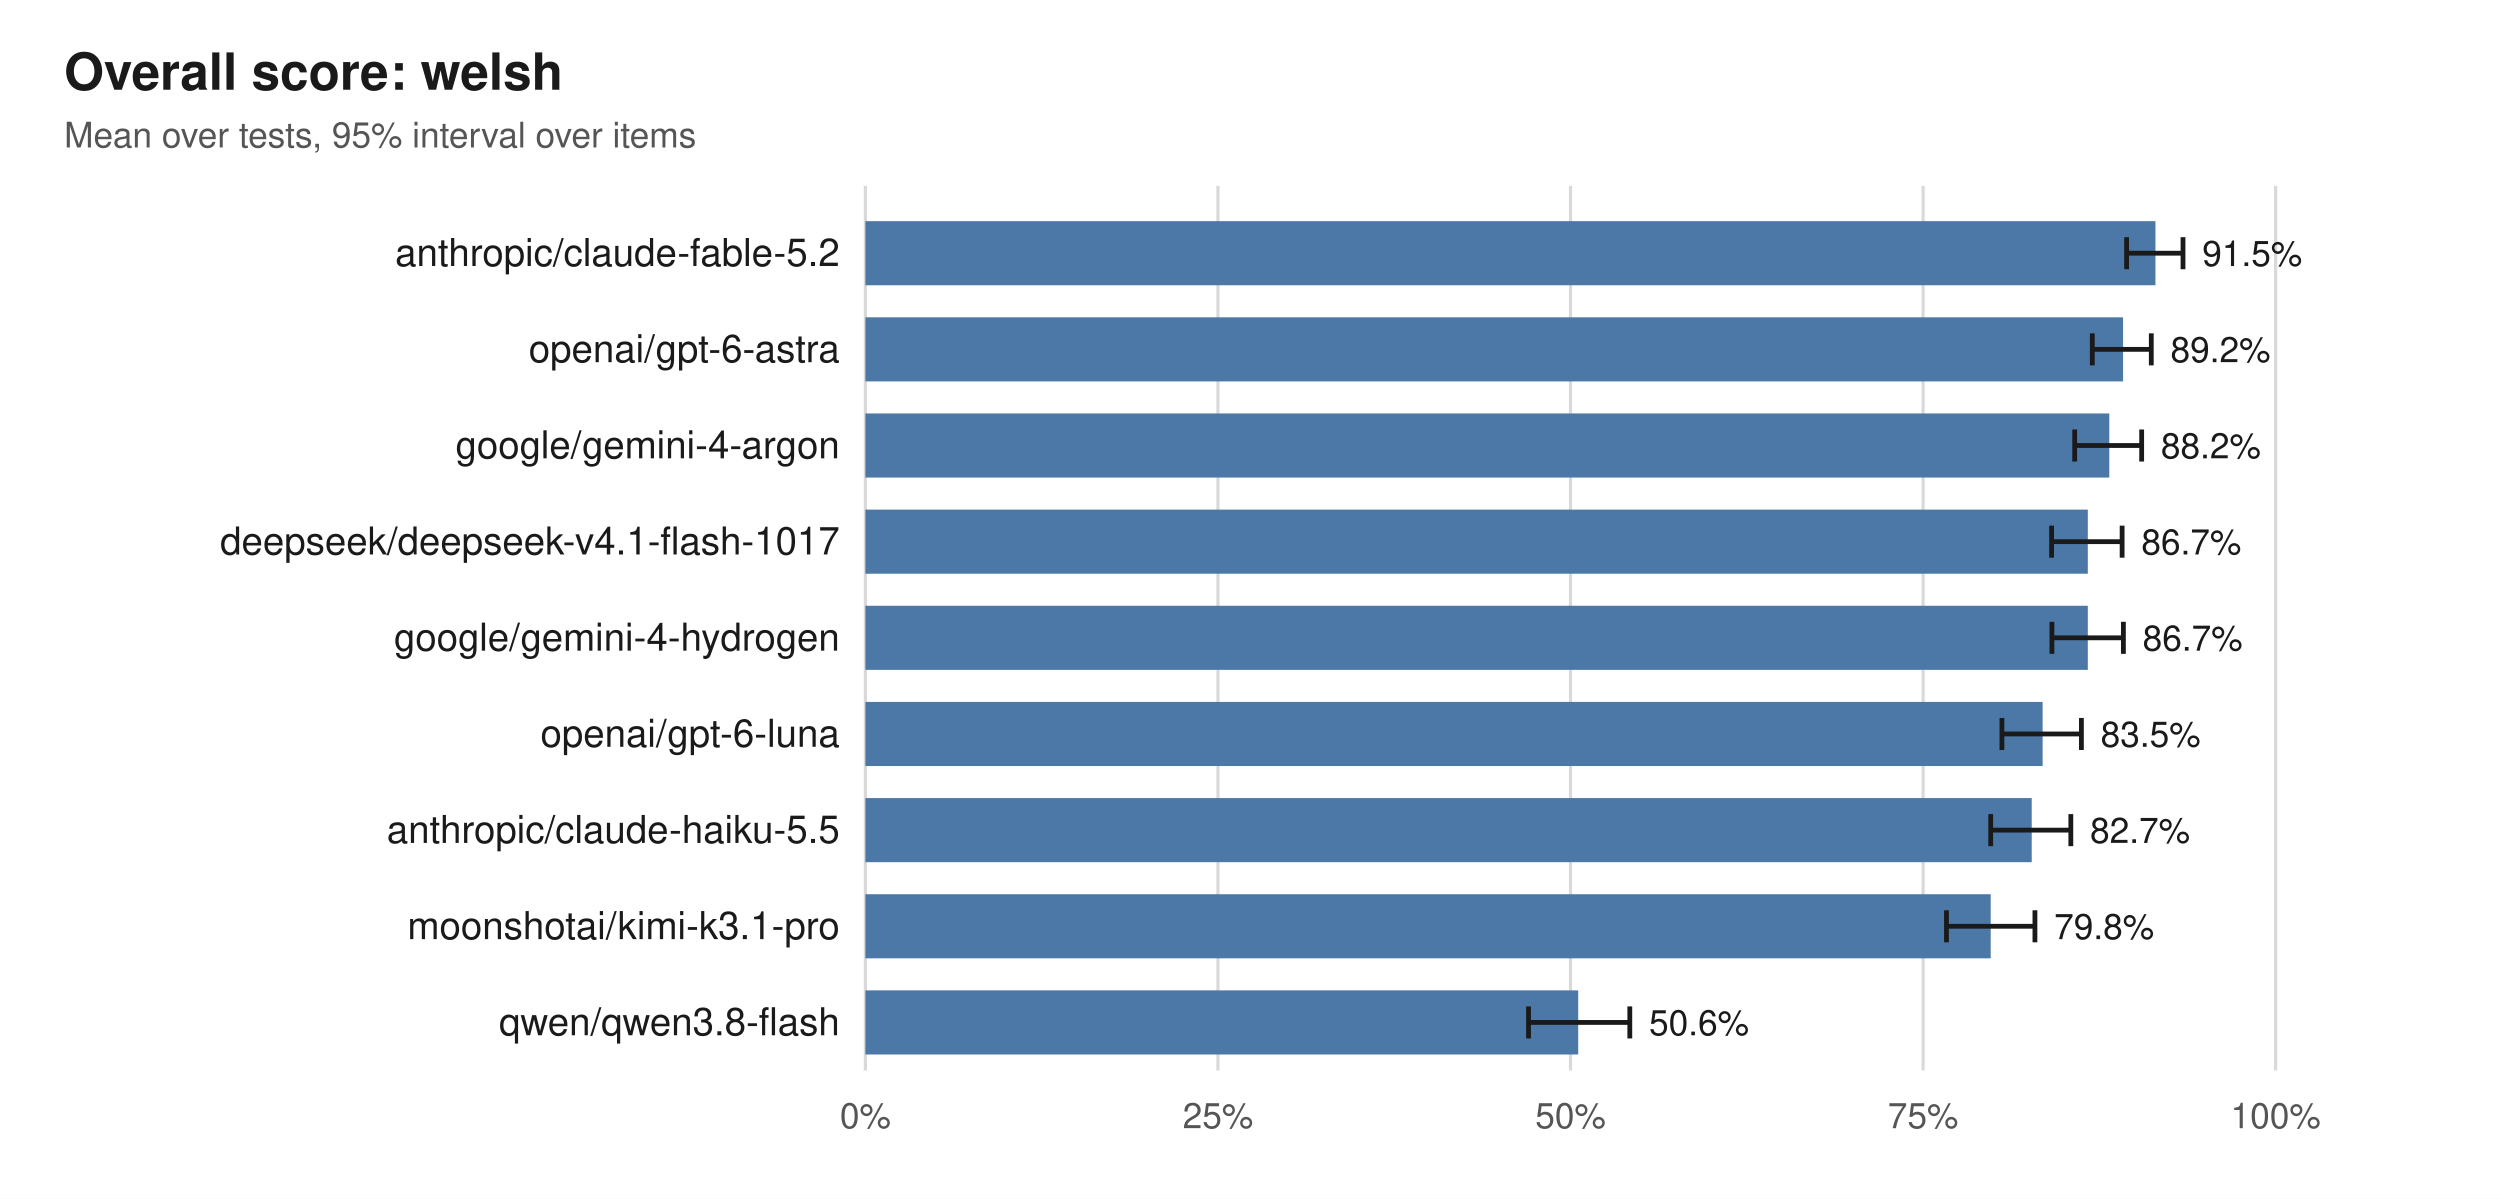
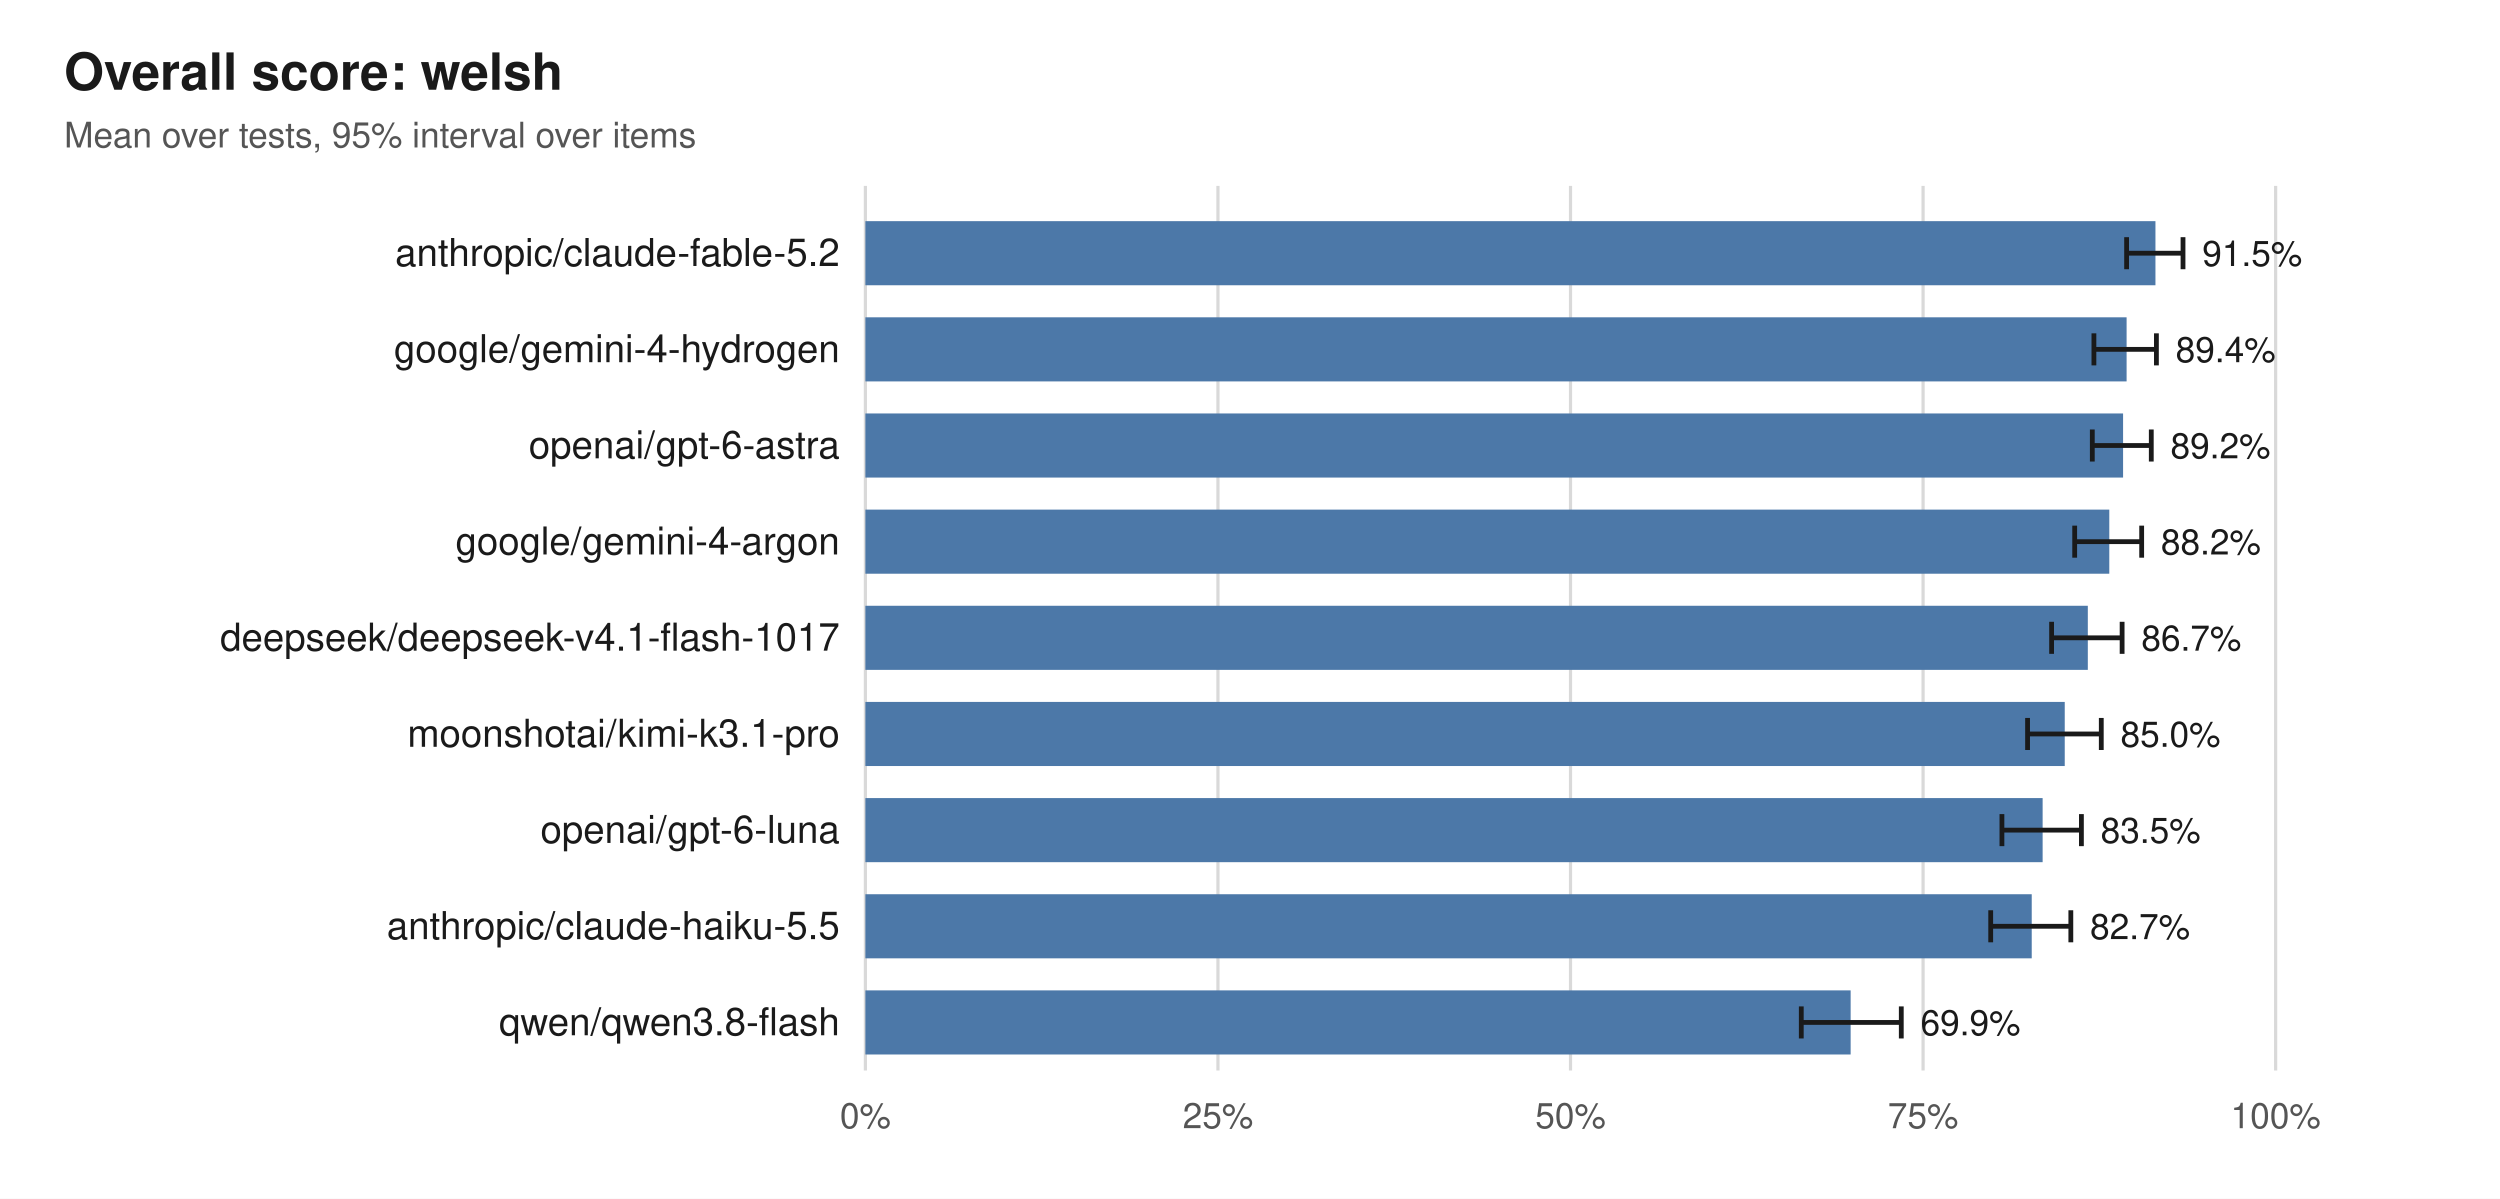
<svg xmlns="http://www.w3.org/2000/svg" width="780" height="374" viewBox="0 0 780 374" role="img">
  <rect x="0" y="0" width="780" height="374" fill="#ffffff" />
  <text x="20.0" y="28.0" font-size="16" text-anchor="start" fill="#1a1a1a" font-weight="bold" font-family="Helvetica, Arial, sans-serif">Overall score: welsh</text>
  <text x="20.0" y="46.0" font-size="11" text-anchor="start" fill="#555555" font-weight="normal" font-family="Helvetica, Arial, sans-serif">Mean over tests, 95% interval over items</text>
  <line x1="270.0" y1="58" x2="270.0" y2="334" stroke="#d9d9d9" stroke-width="1" />
  <text x="270.0" y="352.0" font-size="11" text-anchor="middle" fill="#555555" font-weight="normal" font-family="Helvetica, Arial, sans-serif">0%</text>
  <line x1="380.0" y1="58" x2="380.0" y2="334" stroke="#d9d9d9" stroke-width="1" />
  <text x="380.0" y="352.0" font-size="11" text-anchor="middle" fill="#555555" font-weight="normal" font-family="Helvetica, Arial, sans-serif">25%</text>
  <line x1="490.0" y1="58" x2="490.0" y2="334" stroke="#d9d9d9" stroke-width="1" />
  <text x="490.0" y="352.0" font-size="11" text-anchor="middle" fill="#555555" font-weight="normal" font-family="Helvetica, Arial, sans-serif">50%</text>
  <line x1="600.0" y1="58" x2="600.0" y2="334" stroke="#d9d9d9" stroke-width="1" />
  <text x="600.0" y="352.0" font-size="11" text-anchor="middle" fill="#555555" font-weight="normal" font-family="Helvetica, Arial, sans-serif">75%</text>
  <line x1="710.0" y1="58" x2="710.0" y2="334" stroke="#d9d9d9" stroke-width="1" />
  <text x="710.0" y="352.0" font-size="11" text-anchor="middle" fill="#555555" font-weight="normal" font-family="Helvetica, Arial, sans-serif">100%</text>
  <text x="262.0" y="83.0" font-size="12" text-anchor="end" fill="#1a1a1a" font-weight="normal" font-family="Helvetica, Arial, sans-serif">anthropic/claude-fable-5.2</text>
  <rect x="270" y="69" width="402.5" height="20" fill="#4c78a8" />
  <line x1="663.5" y1="79.0" x2="681.1" y2="79.0" stroke="#1a1a1a" stroke-width="1.5" />
  <line x1="663.5" y1="74.0" x2="663.5" y2="84.0" stroke="#1a1a1a" stroke-width="1.5" />
  <line x1="681.1" y1="74.0" x2="681.1" y2="84.0" stroke="#1a1a1a" stroke-width="1.5" />
  <text x="687.1" y="83.0" font-size="11" text-anchor="start" fill="#1a1a1a" font-weight="normal" font-family="Helvetica, Arial, sans-serif">91.5%</text>
-   <text x="262.0" y="113.0" font-size="12" text-anchor="end" fill="#1a1a1a" font-weight="normal" font-family="Helvetica, Arial, sans-serif">openai/gpt-6-astra</text>
-   <rect x="270" y="99" width="392.4" height="20" fill="#4c78a8" />
-   <line x1="652.8" y1="109.0" x2="671.2" y2="109.0" stroke="#1a1a1a" stroke-width="1.5" />
-   <line x1="652.8" y1="104.0" x2="652.8" y2="114.0" stroke="#1a1a1a" stroke-width="1.5" />
-   <line x1="671.2" y1="104.0" x2="671.2" y2="114.0" stroke="#1a1a1a" stroke-width="1.5" />
-   <text x="677.2" y="113.0" font-size="11" text-anchor="start" fill="#1a1a1a" font-weight="normal" font-family="Helvetica, Arial, sans-serif">89.2%</text>
-   <text x="262.0" y="143.0" font-size="12" text-anchor="end" fill="#1a1a1a" font-weight="normal" font-family="Helvetica, Arial, sans-serif">google/gemini-4-argon</text>
-   <rect x="270" y="129" width="388.1" height="20" fill="#4c78a8" />
-   <line x1="647.3" y1="139.0" x2="668.2" y2="139.0" stroke="#1a1a1a" stroke-width="1.5" />
-   <line x1="647.3" y1="134.0" x2="647.3" y2="144.0" stroke="#1a1a1a" stroke-width="1.5" />
-   <line x1="668.2" y1="134.0" x2="668.2" y2="144.0" stroke="#1a1a1a" stroke-width="1.5" />
-   <text x="674.2" y="143.0" font-size="11" text-anchor="start" fill="#1a1a1a" font-weight="normal" font-family="Helvetica, Arial, sans-serif">88.2%</text>
-   <text x="262.0" y="173.0" font-size="12" text-anchor="end" fill="#1a1a1a" font-weight="normal" font-family="Helvetica, Arial, sans-serif">deepseek/deepseek-v4.1-flash-1017</text>
-   <rect x="270" y="159" width="381.4" height="20" fill="#4c78a8" />
-   <line x1="640.1" y1="169.0" x2="662.1" y2="169.0" stroke="#1a1a1a" stroke-width="1.5" />
-   <line x1="640.1" y1="164.0" x2="640.1" y2="174.0" stroke="#1a1a1a" stroke-width="1.5" />
-   <line x1="662.1" y1="164.0" x2="662.1" y2="174.0" stroke="#1a1a1a" stroke-width="1.5" />
-   <text x="668.1" y="173.0" font-size="11" text-anchor="start" fill="#1a1a1a" font-weight="normal" font-family="Helvetica, Arial, sans-serif">86.7%</text>
-   <text x="262.0" y="203.0" font-size="12" text-anchor="end" fill="#1a1a1a" font-weight="normal" font-family="Helvetica, Arial, sans-serif">google/gemini-4-hydrogen</text>
+   <text x="262.0" y="113.0" font-size="12" text-anchor="end" fill="#1a1a1a" font-weight="normal" font-family="Helvetica, Arial, sans-serif">google/gemini-4-hydrogen</text>
+   <rect x="270" y="99" width="393.5" height="20" fill="#4c78a8" />
+   <line x1="653.3" y1="109.0" x2="672.8" y2="109.0" stroke="#1a1a1a" stroke-width="1.5" />
+   <line x1="653.3" y1="104.0" x2="653.3" y2="114.0" stroke="#1a1a1a" stroke-width="1.5" />
+   <line x1="672.8" y1="104.0" x2="672.8" y2="114.0" stroke="#1a1a1a" stroke-width="1.5" />
+   <text x="678.8" y="113.0" font-size="11" text-anchor="start" fill="#1a1a1a" font-weight="normal" font-family="Helvetica, Arial, sans-serif">89.4%</text>
+   <text x="262.0" y="143.0" font-size="12" text-anchor="end" fill="#1a1a1a" font-weight="normal" font-family="Helvetica, Arial, sans-serif">openai/gpt-6-astra</text>
+   <rect x="270" y="129" width="392.4" height="20" fill="#4c78a8" />
+   <line x1="652.8" y1="139.0" x2="671.2" y2="139.0" stroke="#1a1a1a" stroke-width="1.5" />
+   <line x1="652.8" y1="134.0" x2="652.8" y2="144.0" stroke="#1a1a1a" stroke-width="1.5" />
+   <line x1="671.2" y1="134.0" x2="671.2" y2="144.0" stroke="#1a1a1a" stroke-width="1.5" />
+   <text x="677.2" y="143.0" font-size="11" text-anchor="start" fill="#1a1a1a" font-weight="normal" font-family="Helvetica, Arial, sans-serif">89.2%</text>
+   <text x="262.0" y="173.0" font-size="12" text-anchor="end" fill="#1a1a1a" font-weight="normal" font-family="Helvetica, Arial, sans-serif">google/gemini-4-argon</text>
+   <rect x="270" y="159" width="388.1" height="20" fill="#4c78a8" />
+   <line x1="647.3" y1="169.0" x2="668.2" y2="169.0" stroke="#1a1a1a" stroke-width="1.5" />
+   <line x1="647.3" y1="164.0" x2="647.3" y2="174.0" stroke="#1a1a1a" stroke-width="1.5" />
+   <line x1="668.2" y1="164.0" x2="668.2" y2="174.0" stroke="#1a1a1a" stroke-width="1.5" />
+   <text x="674.2" y="173.0" font-size="11" text-anchor="start" fill="#1a1a1a" font-weight="normal" font-family="Helvetica, Arial, sans-serif">88.2%</text>
+   <text x="262.0" y="203.0" font-size="12" text-anchor="end" fill="#1a1a1a" font-weight="normal" font-family="Helvetica, Arial, sans-serif">deepseek/deepseek-v4.1-flash-1017</text>
  <rect x="270" y="189" width="381.4" height="20" fill="#4c78a8" />
-   <line x1="640.2" y1="199.0" x2="662.5" y2="199.0" stroke="#1a1a1a" stroke-width="1.5" />
-   <line x1="640.2" y1="194.0" x2="640.2" y2="204.0" stroke="#1a1a1a" stroke-width="1.5" />
-   <line x1="662.5" y1="194.0" x2="662.5" y2="204.0" stroke="#1a1a1a" stroke-width="1.5" />
-   <text x="668.5" y="203.0" font-size="11" text-anchor="start" fill="#1a1a1a" font-weight="normal" font-family="Helvetica, Arial, sans-serif">86.7%</text>
-   <text x="262.0" y="233.0" font-size="12" text-anchor="end" fill="#1a1a1a" font-weight="normal" font-family="Helvetica, Arial, sans-serif">openai/gpt-6-luna</text>
-   <rect x="270" y="219" width="367.3" height="20" fill="#4c78a8" />
-   <line x1="624.6" y1="229.0" x2="649.4" y2="229.0" stroke="#1a1a1a" stroke-width="1.5" />
-   <line x1="624.6" y1="224.0" x2="624.6" y2="234.0" stroke="#1a1a1a" stroke-width="1.5" />
-   <line x1="649.4" y1="224.0" x2="649.4" y2="234.0" stroke="#1a1a1a" stroke-width="1.5" />
-   <text x="655.4" y="233.0" font-size="11" text-anchor="start" fill="#1a1a1a" font-weight="normal" font-family="Helvetica, Arial, sans-serif">83.5%</text>
-   <text x="262.0" y="263.0" font-size="12" text-anchor="end" fill="#1a1a1a" font-weight="normal" font-family="Helvetica, Arial, sans-serif">anthropic/claude-haiku-5.5</text>
-   <rect x="270" y="249" width="363.9" height="20" fill="#4c78a8" />
-   <line x1="621.1" y1="259.0" x2="646.1" y2="259.0" stroke="#1a1a1a" stroke-width="1.5" />
-   <line x1="621.1" y1="254.0" x2="621.1" y2="264.0" stroke="#1a1a1a" stroke-width="1.5" />
-   <line x1="646.1" y1="254.0" x2="646.1" y2="264.0" stroke="#1a1a1a" stroke-width="1.5" />
-   <text x="652.1" y="263.0" font-size="11" text-anchor="start" fill="#1a1a1a" font-weight="normal" font-family="Helvetica, Arial, sans-serif">82.7%</text>
-   <text x="262.0" y="293.0" font-size="12" text-anchor="end" fill="#1a1a1a" font-weight="normal" font-family="Helvetica, Arial, sans-serif">moonshotai/kimi-k3.1-pro</text>
-   <rect x="270" y="279" width="351.1" height="20" fill="#4c78a8" />
-   <line x1="607.3" y1="289.0" x2="634.9" y2="289.0" stroke="#1a1a1a" stroke-width="1.5" />
-   <line x1="607.3" y1="284.0" x2="607.3" y2="294.0" stroke="#1a1a1a" stroke-width="1.5" />
-   <line x1="634.9" y1="284.0" x2="634.9" y2="294.0" stroke="#1a1a1a" stroke-width="1.5" />
-   <text x="640.9" y="293.0" font-size="11" text-anchor="start" fill="#1a1a1a" font-weight="normal" font-family="Helvetica, Arial, sans-serif">79.8%</text>
+   <line x1="640.1" y1="199.0" x2="662.1" y2="199.0" stroke="#1a1a1a" stroke-width="1.5" />
+   <line x1="640.1" y1="194.0" x2="640.1" y2="204.0" stroke="#1a1a1a" stroke-width="1.5" />
+   <line x1="662.1" y1="194.0" x2="662.1" y2="204.0" stroke="#1a1a1a" stroke-width="1.5" />
+   <text x="668.1" y="203.0" font-size="11" text-anchor="start" fill="#1a1a1a" font-weight="normal" font-family="Helvetica, Arial, sans-serif">86.7%</text>
+   <text x="262.0" y="233.0" font-size="12" text-anchor="end" fill="#1a1a1a" font-weight="normal" font-family="Helvetica, Arial, sans-serif">moonshotai/kimi-k3.1-pro</text>
+   <rect x="270" y="219" width="374.2" height="20" fill="#4c78a8" />
+   <line x1="632.6" y1="229.0" x2="655.6" y2="229.0" stroke="#1a1a1a" stroke-width="1.5" />
+   <line x1="632.6" y1="224.0" x2="632.6" y2="234.0" stroke="#1a1a1a" stroke-width="1.5" />
+   <line x1="655.6" y1="224.0" x2="655.6" y2="234.0" stroke="#1a1a1a" stroke-width="1.5" />
+   <text x="661.6" y="233.0" font-size="11" text-anchor="start" fill="#1a1a1a" font-weight="normal" font-family="Helvetica, Arial, sans-serif">85.0%</text>
+   <text x="262.0" y="263.0" font-size="12" text-anchor="end" fill="#1a1a1a" font-weight="normal" font-family="Helvetica, Arial, sans-serif">openai/gpt-6-luna</text>
+   <rect x="270" y="249" width="367.3" height="20" fill="#4c78a8" />
+   <line x1="624.6" y1="259.0" x2="649.4" y2="259.0" stroke="#1a1a1a" stroke-width="1.5" />
+   <line x1="624.6" y1="254.0" x2="624.6" y2="264.0" stroke="#1a1a1a" stroke-width="1.5" />
+   <line x1="649.4" y1="254.0" x2="649.4" y2="264.0" stroke="#1a1a1a" stroke-width="1.5" />
+   <text x="655.4" y="263.0" font-size="11" text-anchor="start" fill="#1a1a1a" font-weight="normal" font-family="Helvetica, Arial, sans-serif">83.5%</text>
+   <text x="262.0" y="293.0" font-size="12" text-anchor="end" fill="#1a1a1a" font-weight="normal" font-family="Helvetica, Arial, sans-serif">anthropic/claude-haiku-5.5</text>
+   <rect x="270" y="279" width="363.9" height="20" fill="#4c78a8" />
+   <line x1="621.1" y1="289.0" x2="646.1" y2="289.0" stroke="#1a1a1a" stroke-width="1.5" />
+   <line x1="621.1" y1="284.0" x2="621.1" y2="294.0" stroke="#1a1a1a" stroke-width="1.5" />
+   <line x1="646.1" y1="284.0" x2="646.1" y2="294.0" stroke="#1a1a1a" stroke-width="1.5" />
+   <text x="652.1" y="293.0" font-size="11" text-anchor="start" fill="#1a1a1a" font-weight="normal" font-family="Helvetica, Arial, sans-serif">82.7%</text>
  <text x="262.0" y="323.0" font-size="12" text-anchor="end" fill="#1a1a1a" font-weight="normal" font-family="Helvetica, Arial, sans-serif">qwen/qwen3.8-flash</text>
-   <rect x="270" y="309" width="222.4" height="20" fill="#4c78a8" />
-   <line x1="476.9" y1="319.0" x2="508.5" y2="319.0" stroke="#1a1a1a" stroke-width="1.5" />
-   <line x1="476.9" y1="314.0" x2="476.9" y2="324.0" stroke="#1a1a1a" stroke-width="1.5" />
-   <line x1="508.5" y1="314.0" x2="508.5" y2="324.0" stroke="#1a1a1a" stroke-width="1.5" />
-   <text x="514.5" y="323.0" font-size="11" text-anchor="start" fill="#1a1a1a" font-weight="normal" font-family="Helvetica, Arial, sans-serif">50.6%</text>
+   <rect x="270" y="309" width="307.4" height="20" fill="#4c78a8" />
+   <line x1="562.0" y1="319.0" x2="593.2" y2="319.0" stroke="#1a1a1a" stroke-width="1.5" />
+   <line x1="562.0" y1="314.0" x2="562.0" y2="324.0" stroke="#1a1a1a" stroke-width="1.5" />
+   <line x1="593.2" y1="314.0" x2="593.2" y2="324.0" stroke="#1a1a1a" stroke-width="1.5" />
+   <text x="599.2" y="323.0" font-size="11" text-anchor="start" fill="#1a1a1a" font-weight="normal" font-family="Helvetica, Arial, sans-serif">69.9%</text>
</svg>
